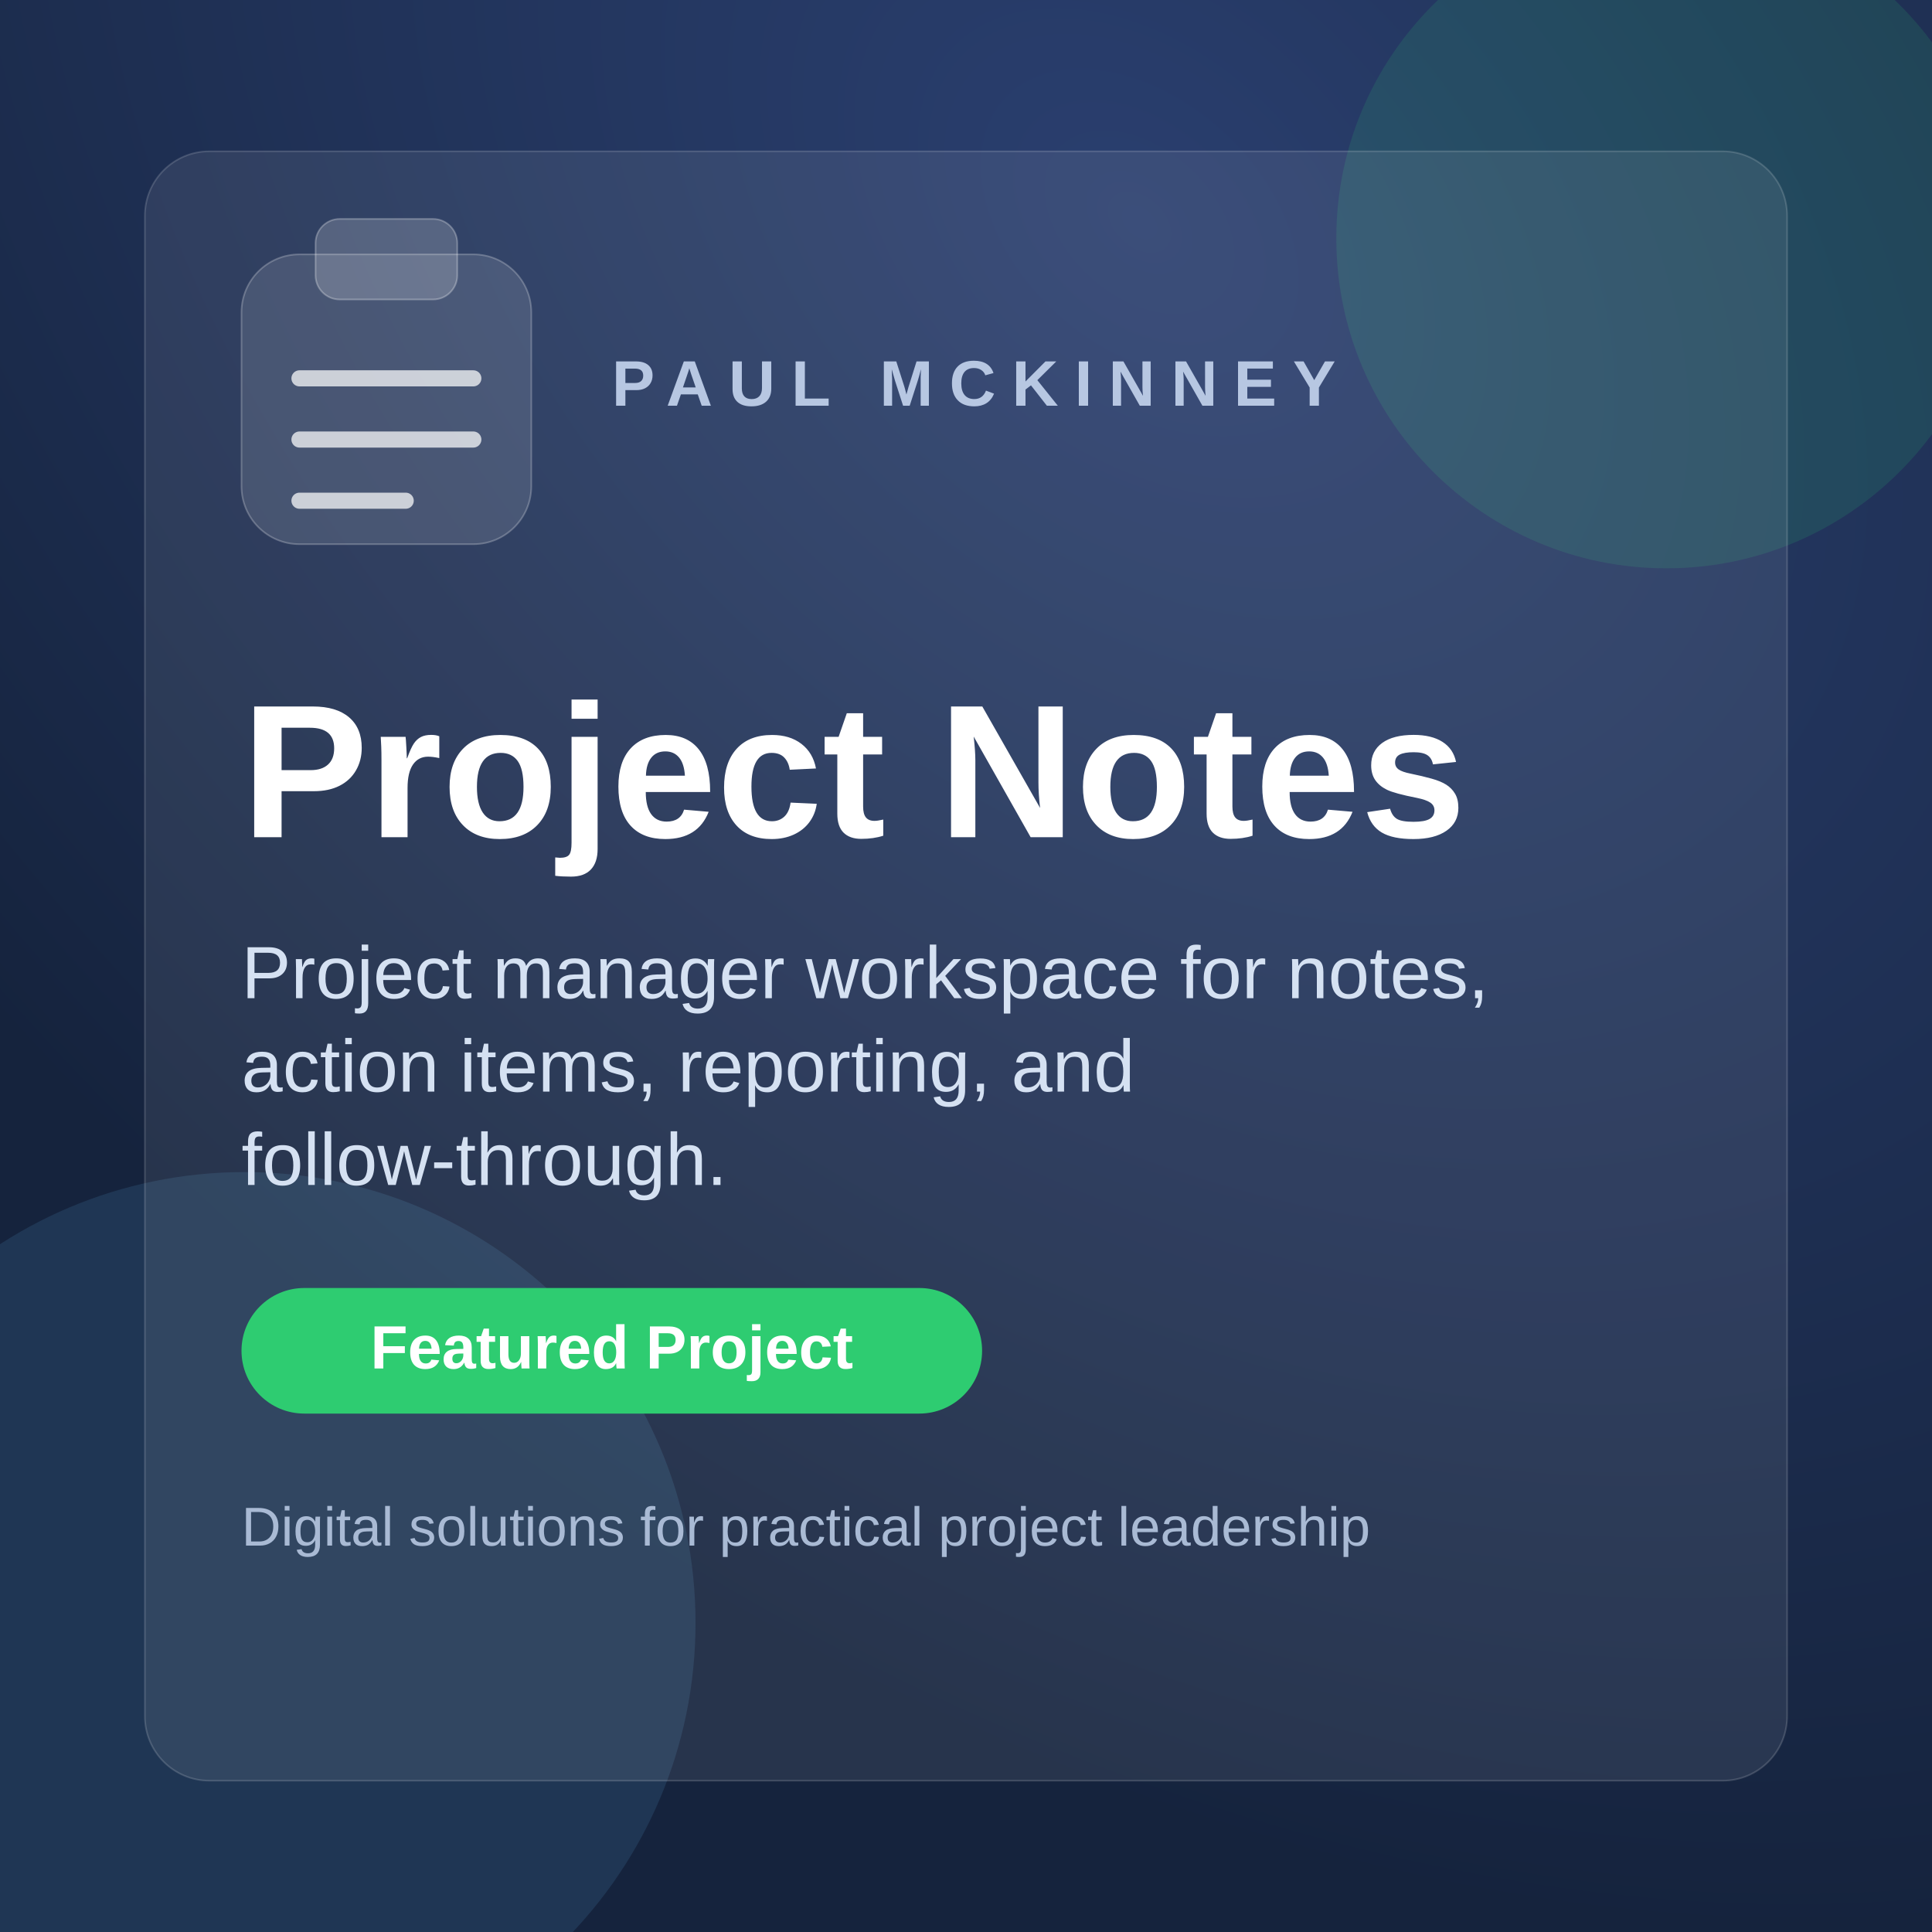
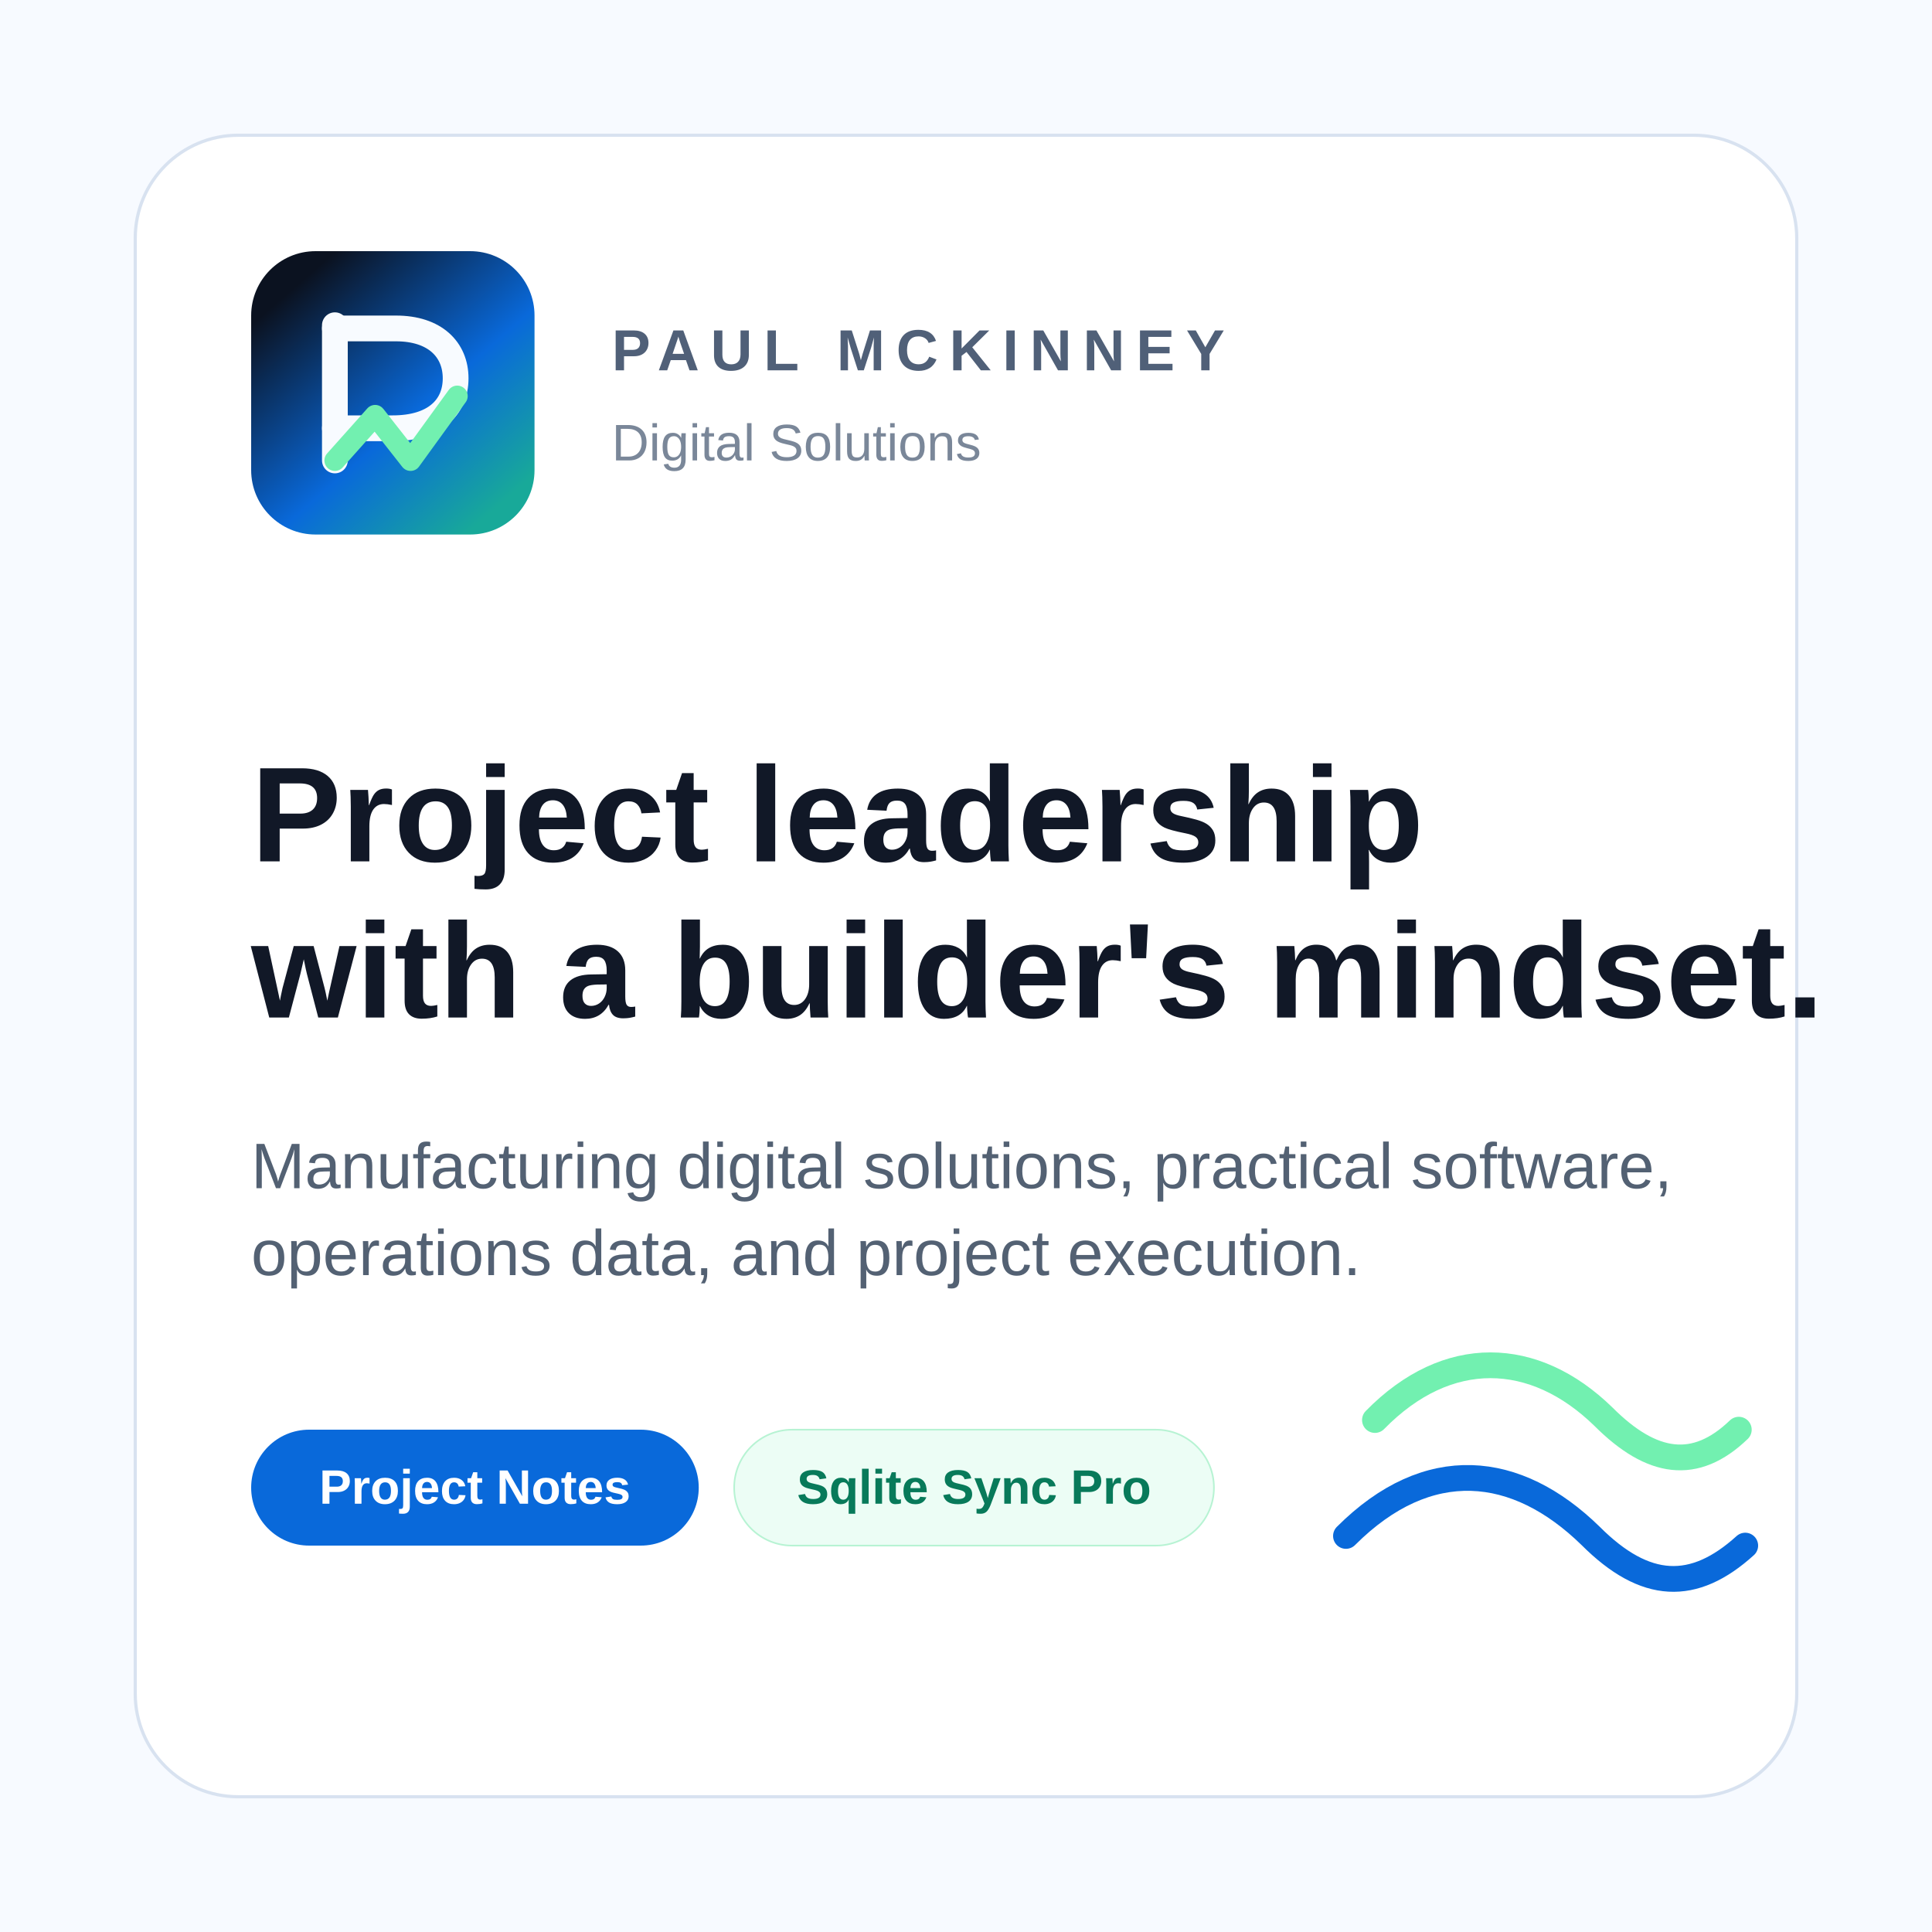
<svg xmlns="http://www.w3.org/2000/svg" width="1200" height="1200" viewBox="0 0 1200 1200" fill="none">
-   <rect width="1200" height="1200" fill="#15233D" />
-   <rect width="1200" height="1200" fill="url(#backgroundGlow)" />
-   <circle cx="1035" cy="148" r="205" fill="#2ECC71" fill-opacity="0.14" />
-   <circle cx="152" cy="1008" r="280" fill="#5DADE2" fill-opacity="0.14" />
-   <rect x="90" y="94" width="1020" height="1012" rx="40" fill="rgba(255,255,255,0.08)" stroke="rgba(255,255,255,0.16)" />
-   <rect x="150" y="158" width="180" height="180" rx="36" fill="rgba(255,255,255,0.12)" stroke="rgba(255,255,255,0.24)" />
-   <rect x="196" y="136" width="88" height="50" rx="15" fill="rgba(255,255,255,0.18)" stroke="rgba(255,255,255,0.28)" />
-   <line x1="186" y1="235" x2="294" y2="235" stroke="white" stroke-opacity="0.72" stroke-width="10" stroke-linecap="round" />
-   <line x1="186" y1="273" x2="294" y2="273" stroke="white" stroke-opacity="0.72" stroke-width="10" stroke-linecap="round" />
-   <line x1="186" y1="311" x2="252" y2="311" stroke="white" stroke-opacity="0.72" stroke-width="10" stroke-linecap="round" />
-   <text x="380" y="252" fill="#B7C7E2" font-family="'Segoe UI', Arial, sans-serif" font-size="40" font-weight="700" letter-spacing="10">PAUL MCKINNEY</text>
-   <text x="150" y="520" fill="#FFFFFF" font-family="'Segoe UI', Arial, sans-serif" font-size="118" font-weight="700">Project Notes</text>
-   <text x="150" y="620" fill="#D5E1F2" font-family="'Segoe UI', Arial, sans-serif" font-size="46" font-weight="400">Project manager workspace for notes,</text>
-   <text x="150" y="678" fill="#D5E1F2" font-family="'Segoe UI', Arial, sans-serif" font-size="46" font-weight="400">action items, reporting, and</text>
-   <text x="150" y="736" fill="#D5E1F2" font-family="'Segoe UI', Arial, sans-serif" font-size="46" font-weight="400">follow-through.</text>
-   <rect x="150" y="800" width="460" height="78" rx="39" fill="#2ECC71" />
-   <text x="380" y="850" text-anchor="middle" fill="#FFFFFF" font-family="'Segoe UI', Arial, sans-serif" font-size="38" font-weight="700">Featured Project</text>
-   <text x="150" y="960" fill="#A9BAD4" font-family="'Segoe UI', Arial, sans-serif" font-size="34" font-weight="500">Digital solutions for practical project leadership</text>
+   <rect width="1200" height="1200" fill="#F7FAFF" />
+   <rect x="84" y="84" width="1032" height="1032" rx="64" fill="#FFFFFF" stroke="#D8E2F0" stroke-width="2" />
+   <rect x="156" y="156" width="176" height="176" rx="40" fill="url(#mark-bg)" />
+   <path d="M208 286V202" stroke="#F8FBFF" stroke-width="16" stroke-linecap="round" />
+   <path d="M208 204H246C270 204 283 217 283 235C283 253 270 266 244 266H208" stroke="#F8FBFF" stroke-width="16" stroke-linecap="round" stroke-linejoin="round" />
+   <path d="M208 286L233 258L255 286L284 246" stroke="#72F0B0" stroke-width="13" stroke-linecap="round" stroke-linejoin="round" />
+   <circle cx="284" cy="246" r="6" fill="#72F0B0" />
+   <text x="380" y="230" fill="#506078" font-family="-apple-system, BlinkMacSystemFont, 'Segoe UI', Arial, sans-serif" font-size="36" font-weight="700" letter-spacing="7">PAUL MCKINNEY</text>
+   <text x="380" y="286" fill="#7A8799" font-family="-apple-system, BlinkMacSystemFont, 'Segoe UI', Arial, sans-serif" font-size="32" font-weight="500">Digital Solutions</text>
+   <text x="156" y="535" fill="#111827" font-family="-apple-system, BlinkMacSystemFont, 'Segoe UI', Arial, sans-serif" font-size="84" font-weight="760">Project leadership</text>
+   <text x="156" y="632" fill="#111827" font-family="-apple-system, BlinkMacSystemFont, 'Segoe UI', Arial, sans-serif" font-size="84" font-weight="760">with a builder's mindset.</text>
+   <text x="156" y="738" fill="#536173" font-family="-apple-system, BlinkMacSystemFont, 'Segoe UI', Arial, sans-serif" font-size="40" font-weight="450">Manufacturing digital solutions, practical software,</text>
+   <text x="156" y="792" fill="#536173" font-family="-apple-system, BlinkMacSystemFont, 'Segoe UI', Arial, sans-serif" font-size="40" font-weight="450">operations data, and project execution.</text>
+   <rect x="156" y="888" width="278" height="72" rx="36" fill="#0969DA" />
+   <text x="295" y="934" text-anchor="middle" fill="#FFFFFF" font-family="-apple-system, BlinkMacSystemFont, 'Segoe UI', Arial, sans-serif" font-size="30" font-weight="700">Project Notes</text>
+   <rect x="456" y="888" width="298" height="72" rx="36" fill="#ECFDF5" stroke="#B7F3D3" />
+   <text x="605" y="934" text-anchor="middle" fill="#087A5A" font-family="-apple-system, BlinkMacSystemFont, 'Segoe UI', Arial, sans-serif" font-size="30" font-weight="700">Sqlite Sync Pro</text>
+   <path d="M854 882C899 836 953 838 996 880C1026 910 1053 914 1080 888" stroke="#72F0B0" stroke-width="16" stroke-linecap="round" />
+   <path d="M836 954C887 903 942 909 988 954C1022 988 1052 989 1084 960" stroke="#0969DA" stroke-width="16" stroke-linecap="round" />
  <defs>
-     <radialGradient id="backgroundGlow" cx="0" cy="0" r="1" gradientUnits="userSpaceOnUse" gradientTransform="translate(706 131) rotate(133.312) scale(858.488 1301.12)">
-       <stop stop-color="#2A3F6F" />
-       <stop offset="1" stop-color="#15233D" />
-     </radialGradient>
+     <linearGradient id="mark-bg" x1="188" y1="174" x2="310" y2="314" gradientUnits="userSpaceOnUse">
+       <stop stop-color="#0B1220" />
+       <stop offset="0.58" stop-color="#0969DA" />
+       <stop offset="1" stop-color="#18A999" />
+     </linearGradient>
  </defs>
</svg>
